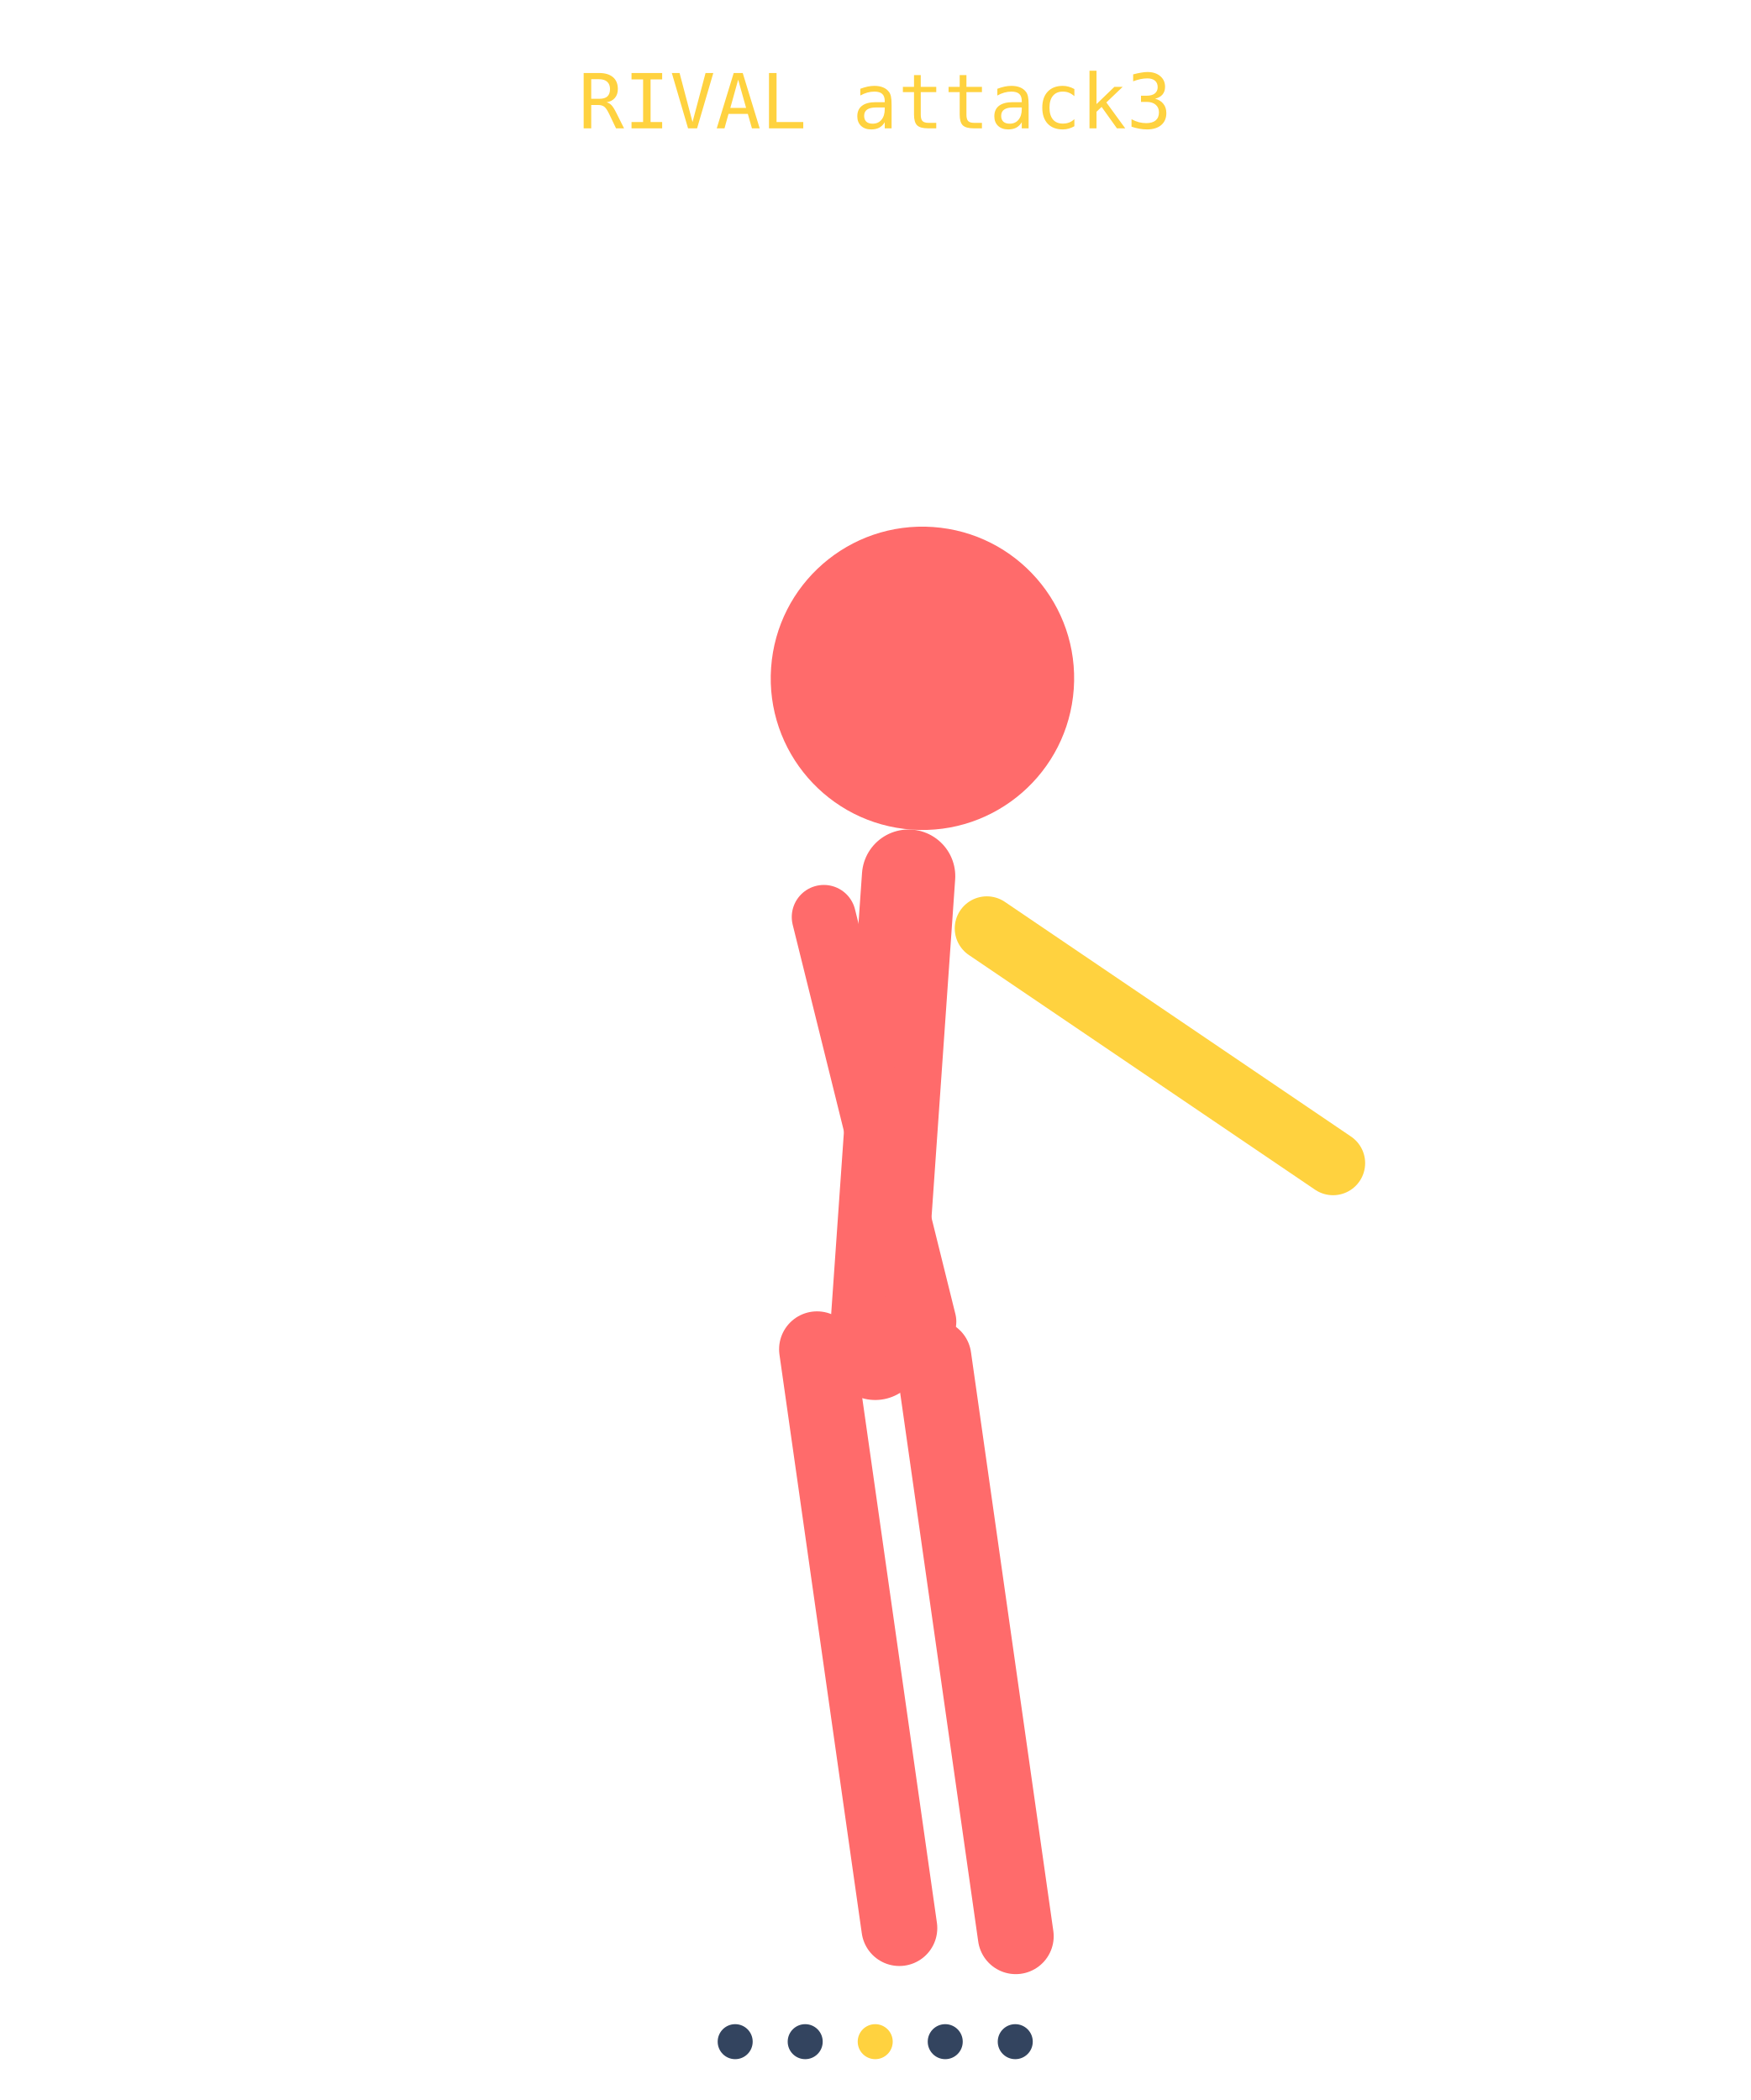
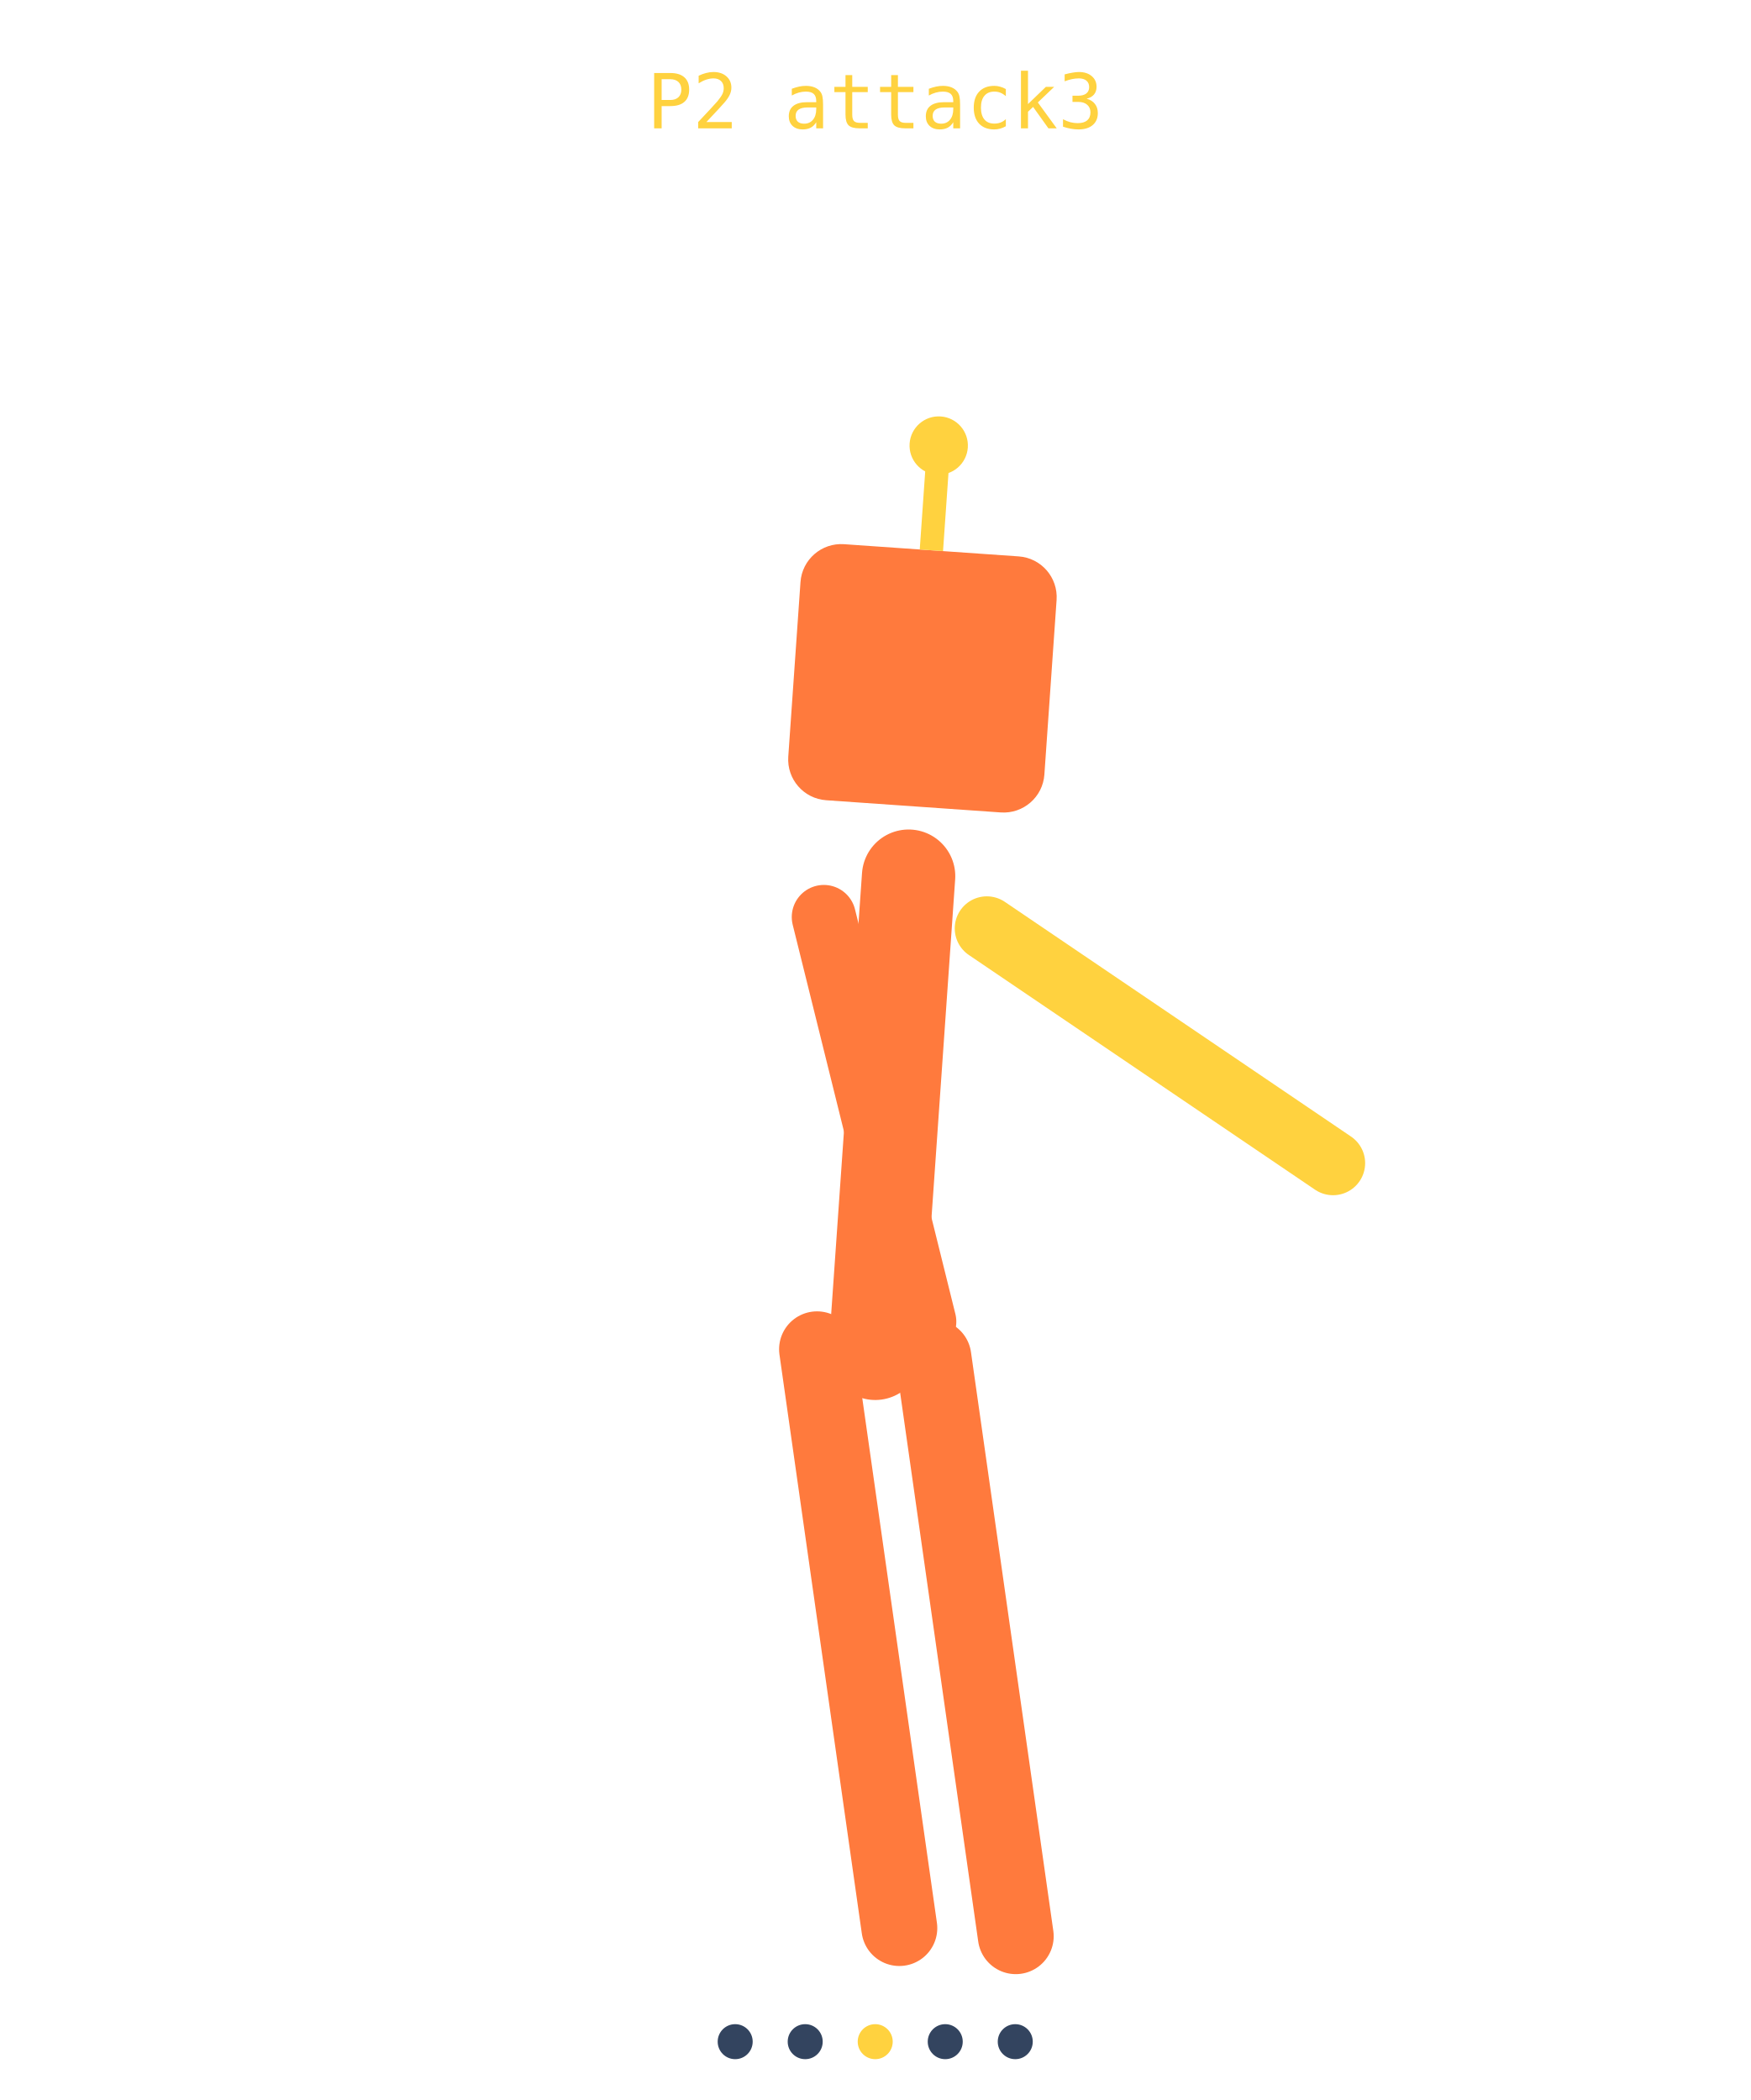
<svg xmlns="http://www.w3.org/2000/svg" viewBox="0 0 300 360" width="300" height="360">
  <g transform="rotate(4 150 232)">
-     <line x1="140" y1="232" x2="161" y2="330" stroke="#ff6b6b" stroke-width="13" stroke-linecap="round" />
-     <line x1="160" y1="232" x2="181" y2="330" stroke="#ff6b6b" stroke-width="13" stroke-linecap="round" />
-     <line x1="150" y1="150" x2="150" y2="232" stroke="#ff6b6b" stroke-width="16" stroke-linecap="round" />
-     <line x1="136" y1="158" x2="158" y2="226" stroke="#ff6b6b" stroke-width="11" stroke-linecap="round" />
+     <line x1="140" y1="232" x2="161" y2="330" stroke="#ff7a3d" stroke-width="13" stroke-linecap="round" />
+     <line x1="160" y1="232" x2="181" y2="330" stroke="#ff7a3d" stroke-width="13" stroke-linecap="round" />
+     <line x1="150" y1="150" x2="150" y2="232" stroke="#ff7a3d" stroke-width="16" stroke-linecap="round" />
+     <line x1="136" y1="158" x2="158" y2="226" stroke="#ff7a3d" stroke-width="11" stroke-linecap="round" />
    <line x1="164" y1="158" x2="226" y2="194" stroke="#ffd23f" stroke-width="11" stroke-linecap="round" />
-     <circle cx="150" cy="116" r="26" fill="#ff6b6b" />
+     <rect x="128" y="94" width="44" height="44" rx="7" fill="#ff7a3d" />
+     <line x1="150" y1="94" x2="150" y2="80" stroke="#ffd23f" stroke-width="4" />
+     <circle cx="150" cy="76" r="5" fill="#ffd23f" />
  </g>
-   <text x="150" y="22" text-anchor="middle" font-family="monospace" font-size="13" fill="#ffd23f">RIVAL attack3</text>
+   <text x="150" y="22" text-anchor="middle" font-family="monospace" font-size="13" fill="#ffd23f">P2 attack3</text>
  <circle cx="126" cy="350" r="3" fill="#33445f" />
  <circle cx="138" cy="350" r="3" fill="#33445f" />
  <circle cx="150" cy="350" r="3" fill="#ffd23f" />
  <circle cx="162" cy="350" r="3" fill="#33445f" />
  <circle cx="174" cy="350" r="3" fill="#33445f" />
</svg>
